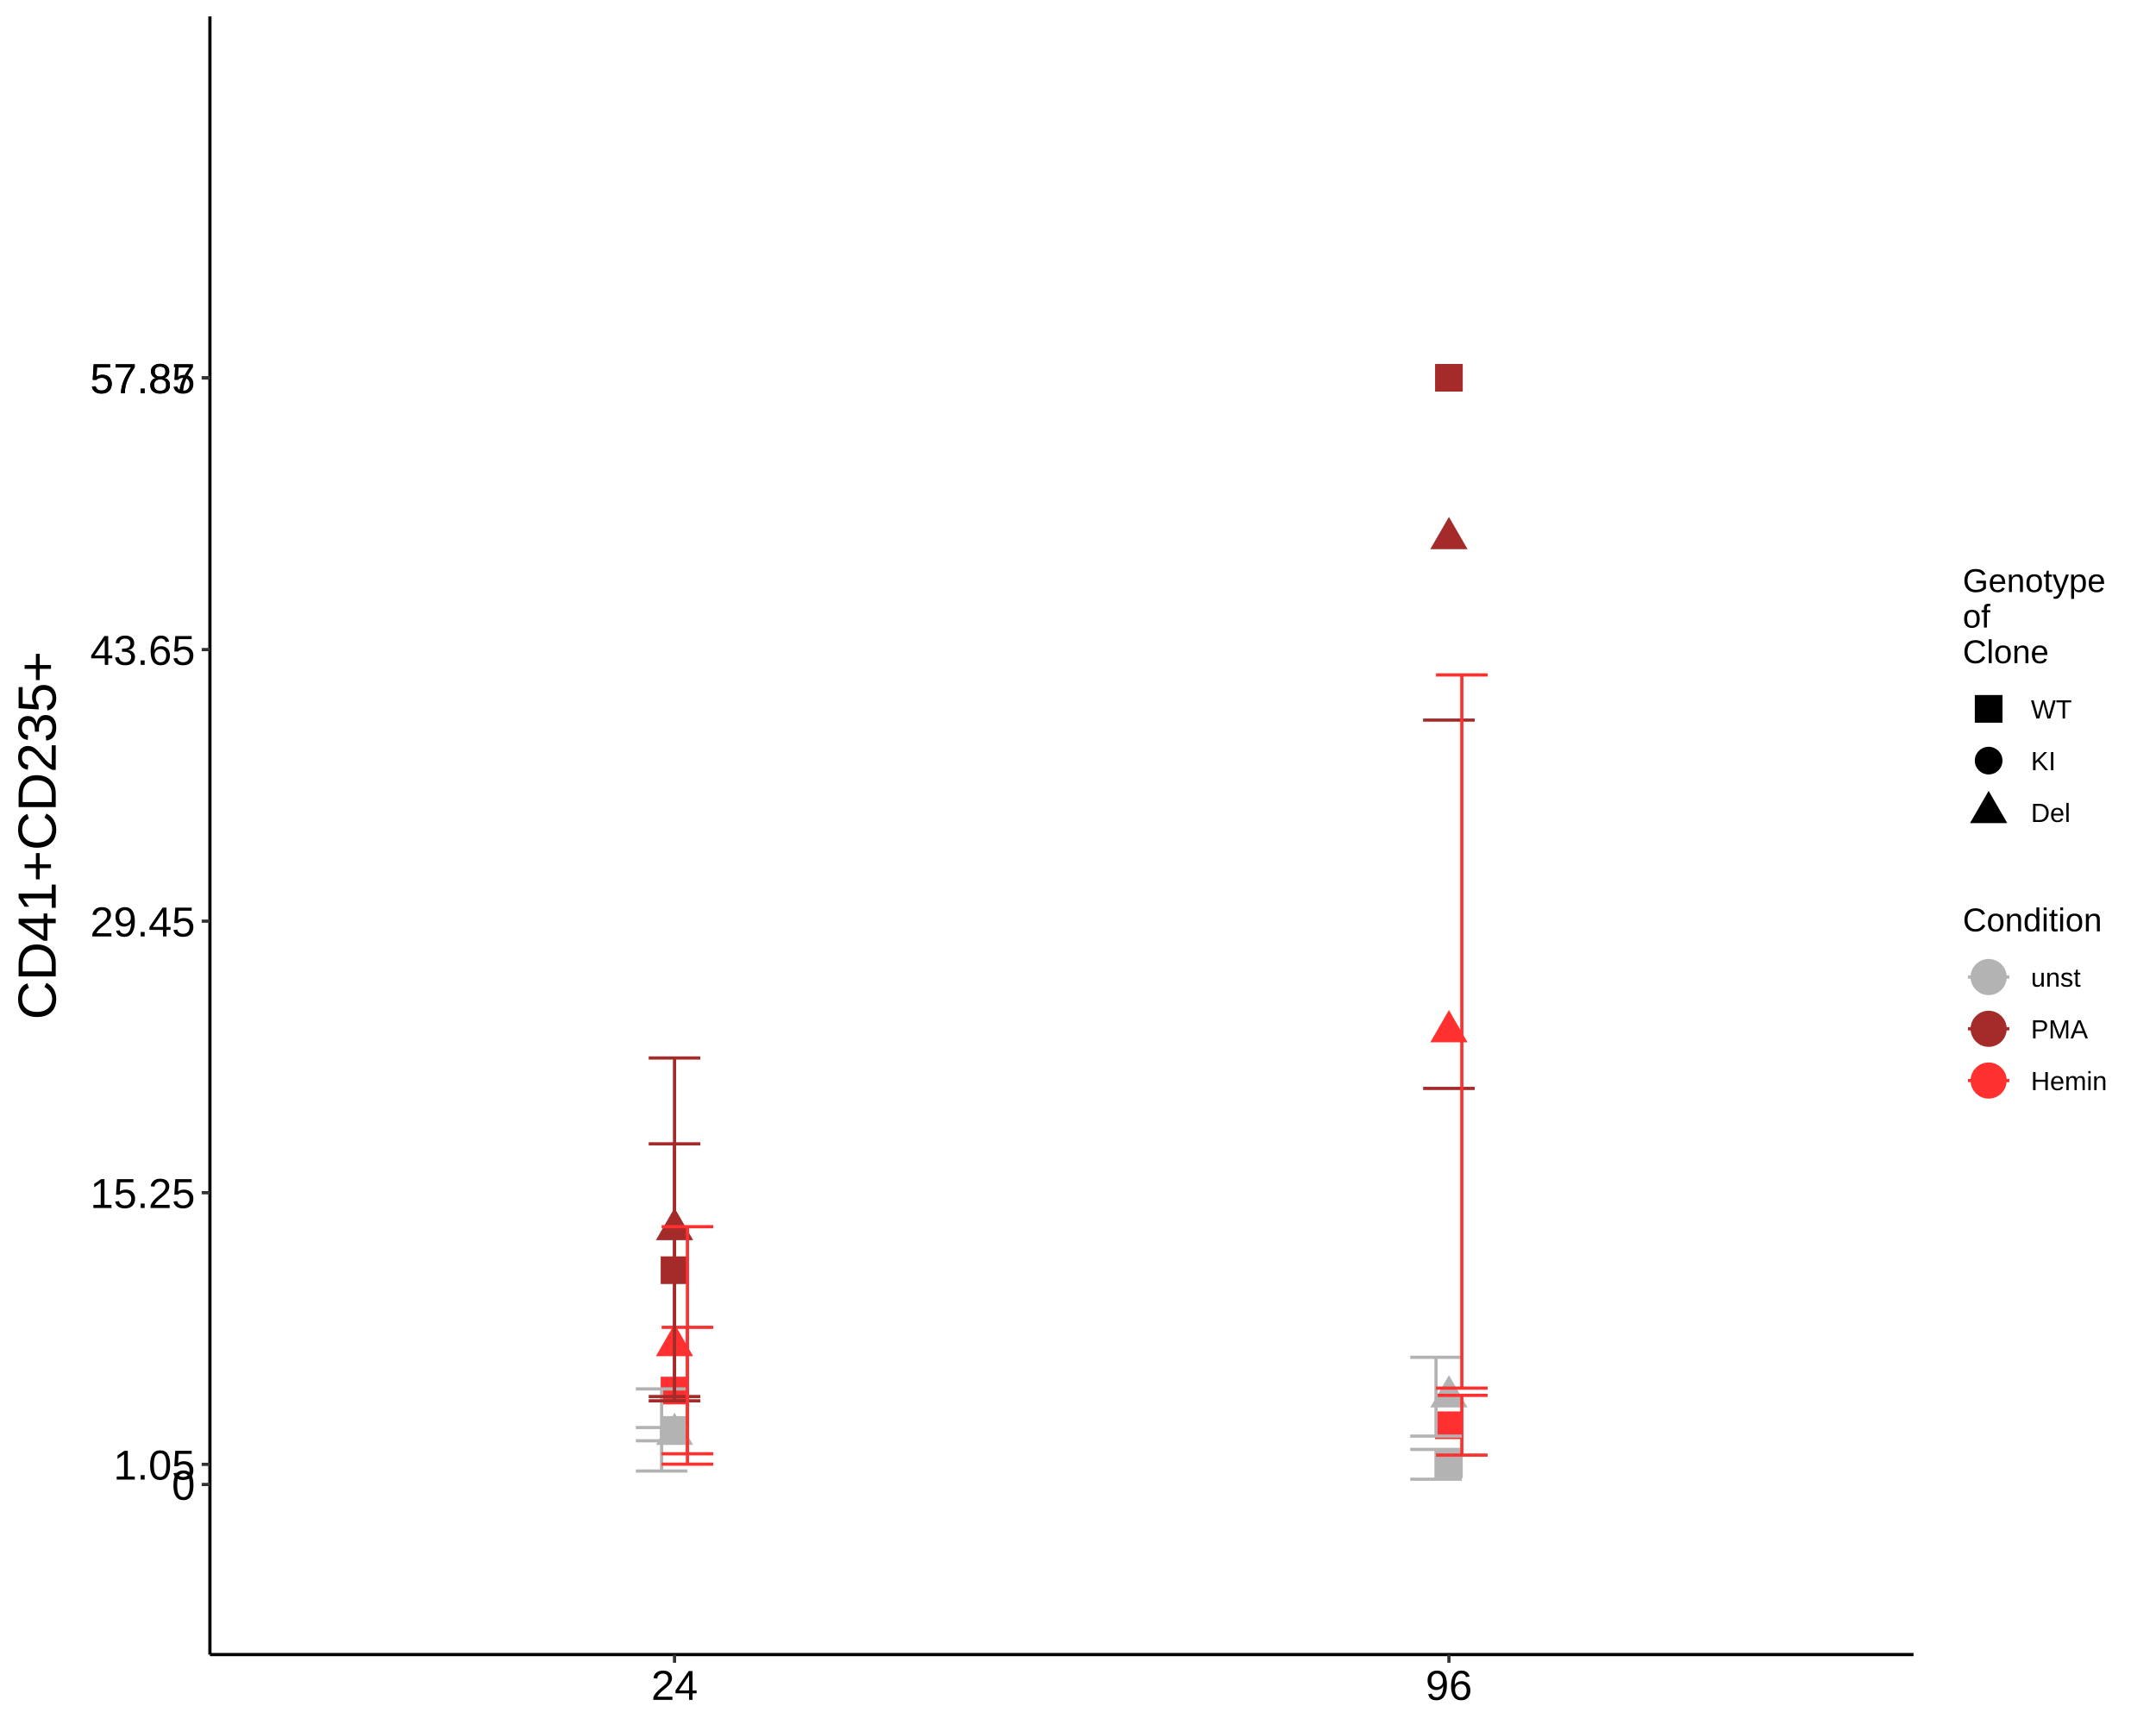
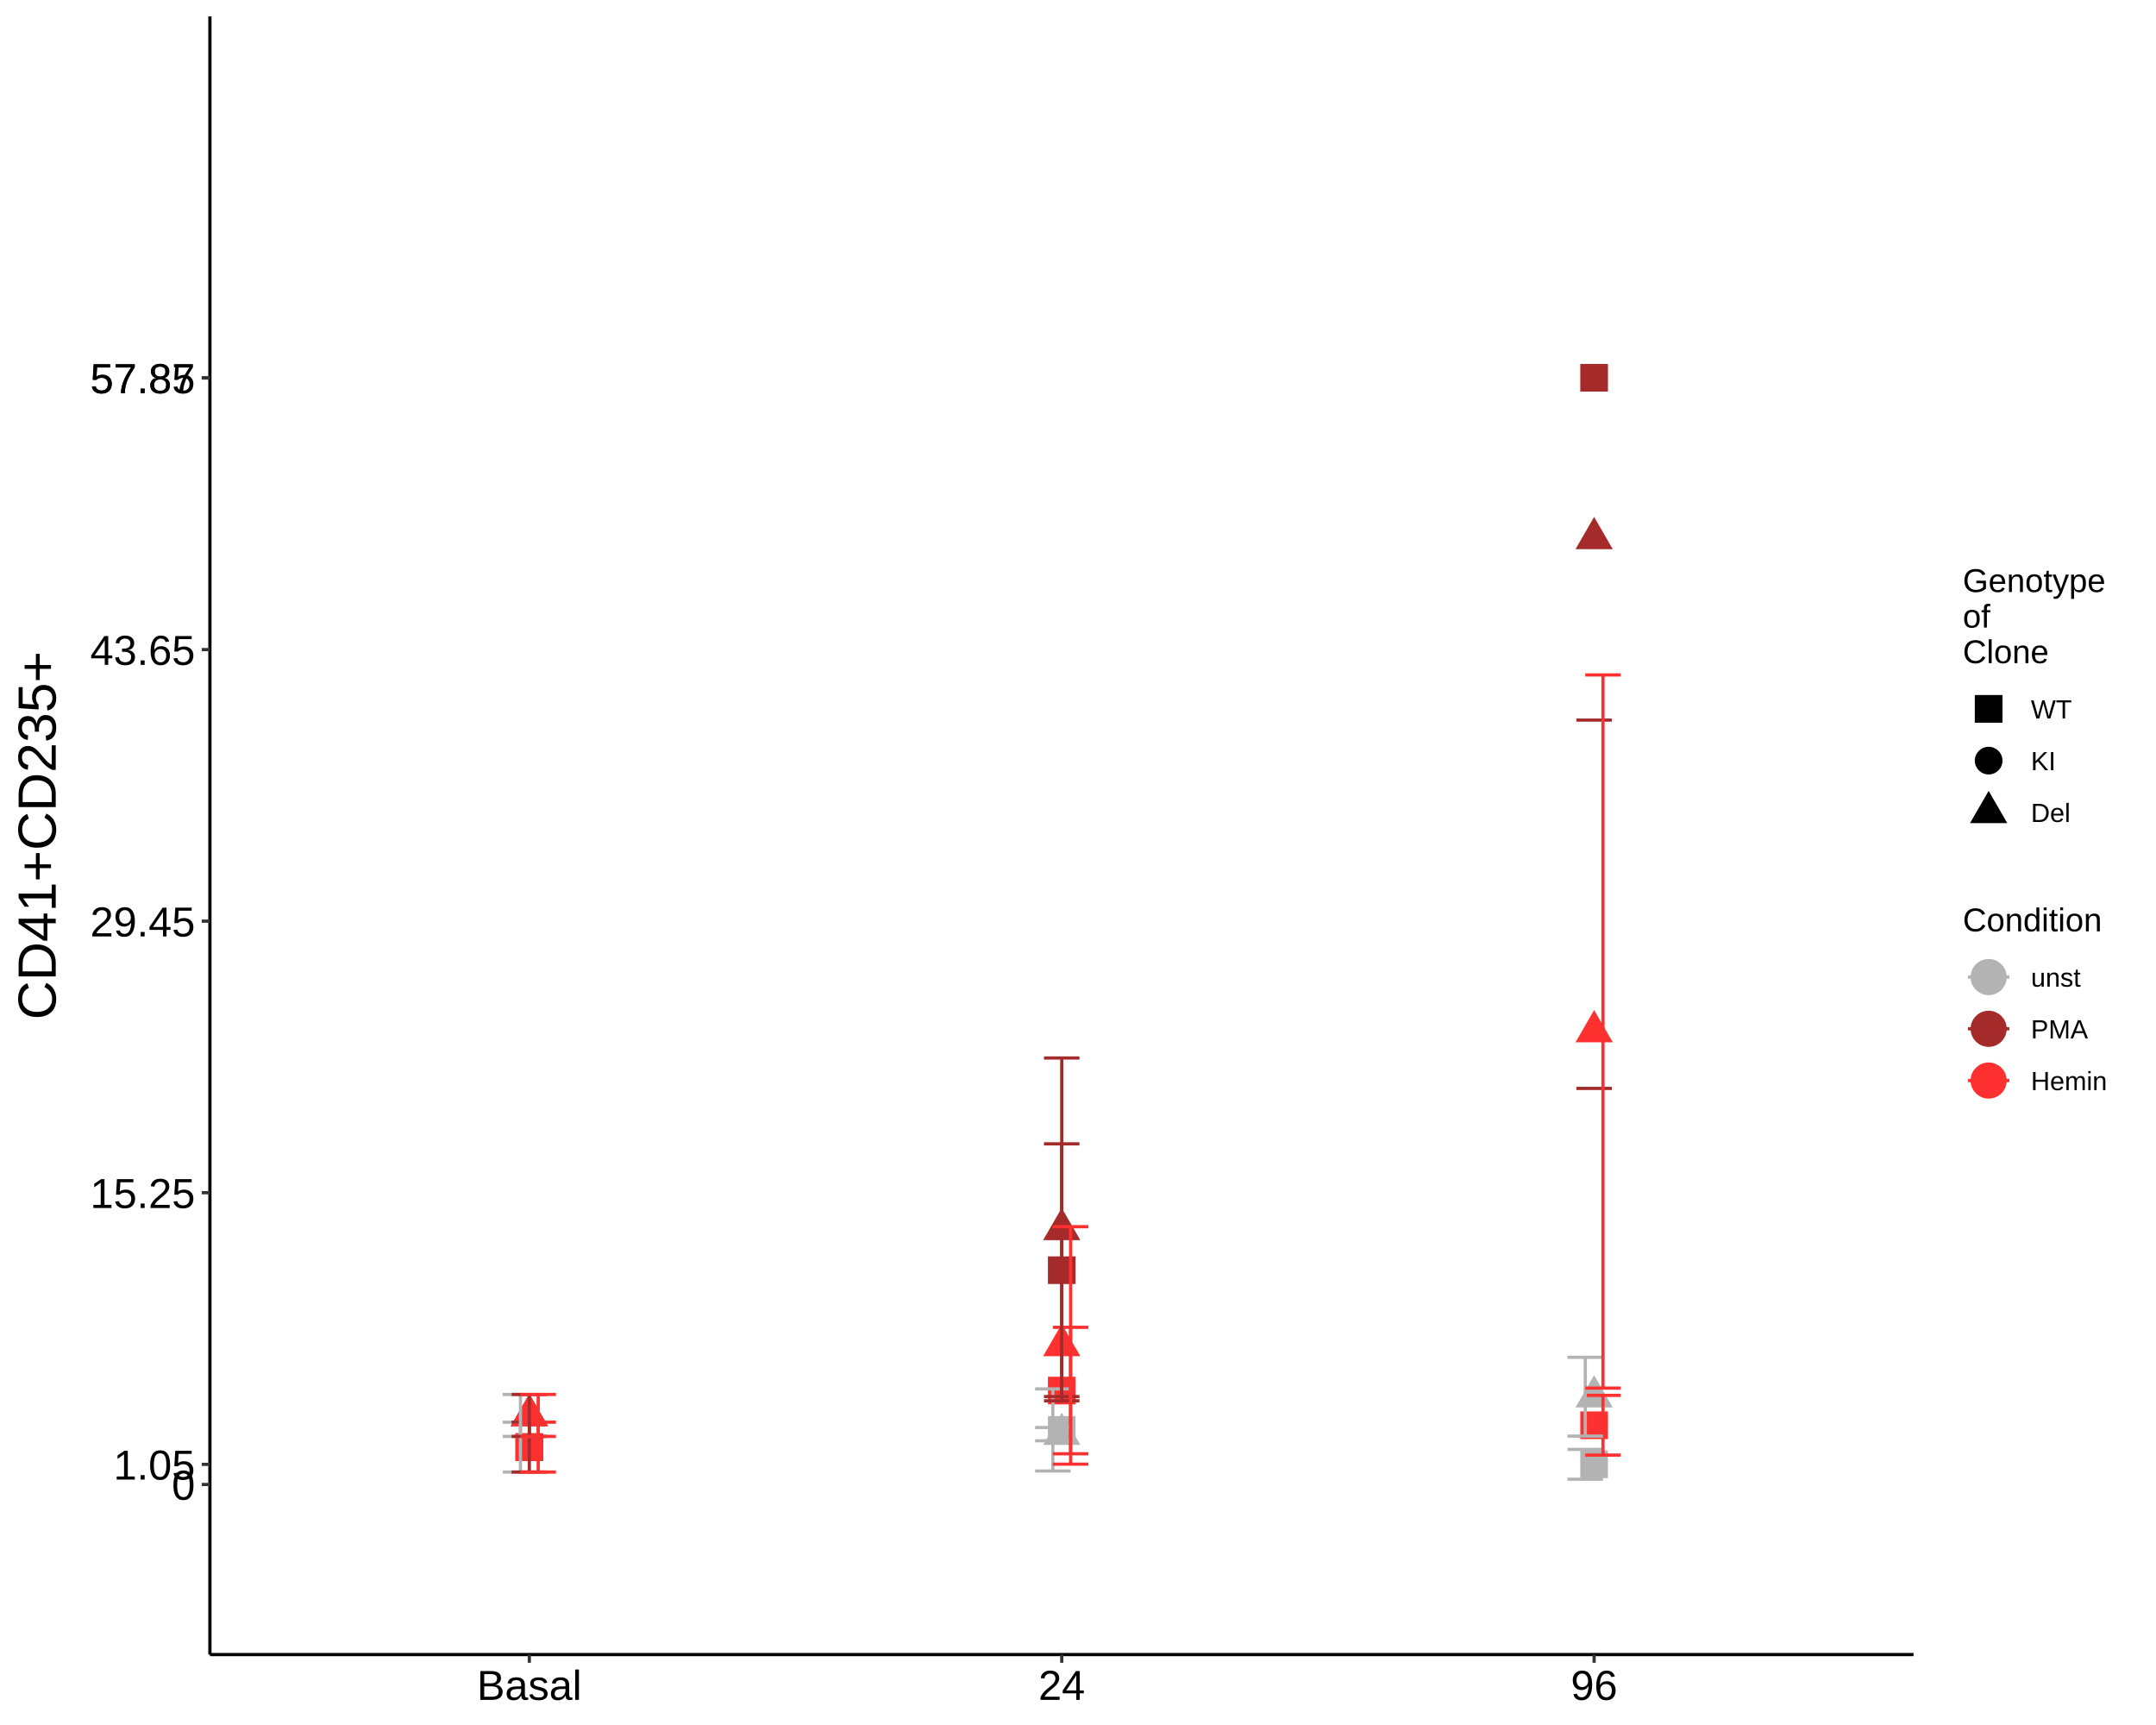
<svg xmlns="http://www.w3.org/2000/svg" class="svglite" width="720.00pt" height="576.00pt" viewBox="0 0 720.00 576.00">
  <defs>
    <style type="text/css">
    .svglite line, .svglite polyline, .svglite polygon, .svglite path, .svglite rect, .svglite circle {
      fill: none;
      stroke: #000000;
      stroke-linecap: round;
      stroke-linejoin: round;
      stroke-miterlimit: 10.00;
    }
  </style>
  </defs>
  <rect width="100%" height="100%" style="stroke: none; fill: #FFFFFF;" />
  <defs>
    <clipPath id="cpMC4wMHw3MjAuMDB8MC4wMHw1NzYuMDA=">
      <rect x="0.00" y="0.00" width="720.00" height="576.00" />
    </clipPath>
  </defs>
  <g clip-path="url(#cpMC4wMHw3MjAuMDB8MC4wMHw1NzYuMDA=)">
    <rect x="0" y="0.00" width="720.00" height="576.00" style="stroke-width: 1.07; stroke: #FFFFFF; fill: #FFFFFF;" />
  </g>
  <defs>
    <clipPath id="cpNzAuMTB8NjM5LjAzfDUuNDh8NTUyLjQ4">
      <rect x="70.10" y="5.48" width="568.94" height="547.00" />
    </clipPath>
  </defs>
  <g clip-path="url(#cpNzAuMTB8NjM5LjAzfDUuNDh8NTUyLjQ4)">
    <rect x="70.10" y="5.48" width="568.94" height="547.00" style="stroke-width: 1.07; stroke: none; fill: #FFFFFF;" />
-     <polygon points="220.64,482.10 229.88,482.10 229.88,472.86 220.64,472.86 " style="stroke-width: 2.83; stroke: none; fill: #B3B3B3;" />
-     <polygon points="479.25,493.57 488.49,493.57 488.49,484.34 479.25,484.34 " style="stroke-width: 2.83; stroke: none; fill: #B3B3B3;" />
-     <polygon points="220.64,428.75 229.88,428.75 229.88,419.52 220.64,419.52 " style="stroke-width: 2.83; stroke: none; fill: #A52A2A;" />
-     <polygon points="479.25,130.75 488.49,130.75 488.49,121.52 479.25,121.52 " style="stroke-width: 2.83; stroke: none; fill: #A52A2A;" />
-     <polygon points="220.64,468.95 229.88,468.95 229.88,459.71 220.64,459.71 " style="stroke-width: 2.83; stroke: none; fill: #FF3030;" />
-     <polygon points="479.25,480.53 488.49,480.53 488.49,471.29 479.25,471.29 " style="stroke-width: 2.83; stroke: none; fill: #FF3030;" />
-     <polygon points="225.26,471.71 231.48,482.48 219.04,482.48 " style="stroke-width: 2.83; stroke: none; fill: #B3B3B3;" />
-     <polygon points="483.87,459.19 490.09,469.96 477.65,469.96 " style="stroke-width: 2.83; stroke: none; fill: #B3B3B3;" />
-     <polygon points="225.26,403.33 231.48,414.10 219.04,414.10 " style="stroke-width: 2.83; stroke: none; fill: #A52A2A;" />
-     <polygon points="483.87,172.60 490.09,183.37 477.65,183.37 " style="stroke-width: 2.83; stroke: none; fill: #A52A2A;" />
-     <polygon points="225.26,442.07 231.48,452.85 219.04,452.85 " style="stroke-width: 2.83; stroke: none; fill: #FF3030;" />
-     <polygon points="483.87,337.26 490.09,348.03 477.65,348.03 " style="stroke-width: 2.83; stroke: none; fill: #FF3030;" />
-     <polyline points="212.33,463.77 229.57,463.77 " style="stroke-width: 1.07; stroke: #B3B3B3; stroke-linecap: butt;" />
-     <polyline points="220.95,463.77 220.95,491.19 " style="stroke-width: 1.07; stroke: #B3B3B3; stroke-linecap: butt;" />
-     <polyline points="212.33,491.19 229.57,491.19 " style="stroke-width: 1.07; stroke: #B3B3B3; stroke-linecap: butt;" />
-     <polyline points="470.94,483.98 488.18,483.98 " style="stroke-width: 1.07; stroke: #B3B3B3; stroke-linecap: butt;" />
-     <polyline points="479.56,483.98 479.56,493.93 " style="stroke-width: 1.07; stroke: #B3B3B3; stroke-linecap: butt;" />
-     <polyline points="470.94,493.93 488.18,493.93 " style="stroke-width: 1.07; stroke: #B3B3B3; stroke-linecap: butt;" />
-     <polyline points="216.64,381.95 233.88,381.95 " style="stroke-width: 1.07; stroke: #A52A2A; stroke-linecap: butt;" />
-     <polyline points="225.26,381.95 225.26,466.33 " style="stroke-width: 1.07; stroke: #A52A2A; stroke-linecap: butt;" />
-     <polyline points="216.64,466.33 233.88,466.33 " style="stroke-width: 1.07; stroke: #A52A2A; stroke-linecap: butt;" />
-     <polyline points="475.25,240.45 492.49,240.45 " style="stroke-width: 1.07; stroke: #A52A2A; stroke-linecap: butt;" />
-     <polyline points="220.95,443.22 238.19,443.22 " style="stroke-width: 1.07; stroke: #FF3030; stroke-linecap: butt;" />
-     <polyline points="229.57,443.22 229.57,485.43 " style="stroke-width: 1.07; stroke: #FF3030; stroke-linecap: butt;" />
-     <polyline points="220.95,485.43 238.19,485.43 " style="stroke-width: 1.07; stroke: #FF3030; stroke-linecap: butt;" />
-     <polyline points="479.56,465.93 496.80,465.93 " style="stroke-width: 1.07; stroke: #FF3030; stroke-linecap: butt;" />
-     <polyline points="488.18,465.93 488.18,485.88 " style="stroke-width: 1.07; stroke: #FF3030; stroke-linecap: butt;" />
-     <polyline points="479.56,485.88 496.80,485.88 " style="stroke-width: 1.07; stroke: #FF3030; stroke-linecap: butt;" />
-     <polyline points="212.33,476.67 229.57,476.67 " style="stroke-width: 1.07; stroke: #B3B3B3; stroke-linecap: butt;" />
-     <polyline points="220.95,476.67 220.95,481.10 " style="stroke-width: 1.07; stroke: #B3B3B3; stroke-linecap: butt;" />
-     <polyline points="212.33,481.10 229.57,481.10 " style="stroke-width: 1.07; stroke: #B3B3B3; stroke-linecap: butt;" />
-     <polyline points="470.94,453.21 488.18,453.21 " style="stroke-width: 1.07; stroke: #B3B3B3; stroke-linecap: butt;" />
-     <polyline points="479.56,453.21 479.56,479.53 " style="stroke-width: 1.07; stroke: #B3B3B3; stroke-linecap: butt;" />
-     <polyline points="470.94,479.53 488.18,479.53 " style="stroke-width: 1.07; stroke: #B3B3B3; stroke-linecap: butt;" />
-     <polyline points="216.64,353.28 233.88,353.28 " style="stroke-width: 1.07; stroke: #A52A2A; stroke-linecap: butt;" />
-     <polyline points="225.26,353.28 225.26,467.75 " style="stroke-width: 1.07; stroke: #A52A2A; stroke-linecap: butt;" />
-     <polyline points="216.64,467.75 233.88,467.75 " style="stroke-width: 1.07; stroke: #A52A2A; stroke-linecap: butt;" />
-     <polyline points="475.25,363.43 492.49,363.43 " style="stroke-width: 1.07; stroke: #A52A2A; stroke-linecap: butt;" />
-     <polyline points="220.95,409.61 238.19,409.61 " style="stroke-width: 1.07; stroke: #FF3030; stroke-linecap: butt;" />
-     <polyline points="229.57,409.61 229.57,488.90 " style="stroke-width: 1.07; stroke: #FF3030; stroke-linecap: butt;" />
-     <polyline points="220.95,488.90 238.19,488.90 " style="stroke-width: 1.07; stroke: #FF3030; stroke-linecap: butt;" />
-     <polyline points="479.56,225.37 496.80,225.37 " style="stroke-width: 1.07; stroke: #FF3030; stroke-linecap: butt;" />
-     <polyline points="488.18,225.37 488.18,463.51 " style="stroke-width: 1.07; stroke: #FF3030; stroke-linecap: butt;" />
-     <polyline points="479.56,463.51 496.80,463.51 " style="stroke-width: 1.07; stroke: #FF3030; stroke-linecap: butt;" />
+     <polygon points="172.15,487.84 181.39,487.84 181.39,478.60 172.15,478.60 " style="stroke-width: 2.83; stroke: none; fill: #B3B3B3;" />
+     <polygon points="349.95,482.10 359.18,482.10 359.18,472.86 349.95,472.86 " style="stroke-width: 2.83; stroke: none; fill: #B3B3B3;" />
+     <polygon points="527.74,493.57 536.98,493.57 536.98,484.34 527.74,484.34 " style="stroke-width: 2.83; stroke: none; fill: #B3B3B3;" />
+     <polygon points="172.15,487.84 181.39,487.84 181.39,478.60 172.15,478.60 " style="stroke-width: 2.83; stroke: none; fill: #A52A2A;" />
+     <polygon points="349.95,428.75 359.18,428.75 359.18,419.52 349.95,419.52 " style="stroke-width: 2.83; stroke: none; fill: #A52A2A;" />
+     <polygon points="527.74,130.75 536.98,130.75 536.98,121.52 527.74,121.52 " style="stroke-width: 2.83; stroke: none; fill: #A52A2A;" />
+     <polygon points="172.15,487.84 181.39,487.84 181.39,478.60 172.15,478.60 " style="stroke-width: 2.83; stroke: none; fill: #FF3030;" />
+     <polygon points="349.95,468.95 359.18,468.95 359.18,459.71 349.95,459.71 " style="stroke-width: 2.83; stroke: none; fill: #FF3030;" />
+     <polygon points="527.74,480.53 536.98,480.53 536.98,471.29 527.74,471.29 " style="stroke-width: 2.83; stroke: none; fill: #FF3030;" />
+     <polygon points="176.77,465.45 182.99,476.22 170.55,476.22 " style="stroke-width: 2.83; stroke: none; fill: #B3B3B3;" />
+     <polygon points="354.57,471.71 360.78,482.48 348.35,482.48 " style="stroke-width: 2.83; stroke: none; fill: #B3B3B3;" />
+     <polygon points="532.36,459.19 538.58,469.96 526.14,469.96 " style="stroke-width: 2.83; stroke: none; fill: #B3B3B3;" />
+     <polygon points="176.77,465.45 182.99,476.22 170.55,476.22 " style="stroke-width: 2.83; stroke: none; fill: #A52A2A;" />
+     <polygon points="354.57,403.33 360.78,414.10 348.35,414.10 " style="stroke-width: 2.83; stroke: none; fill: #A52A2A;" />
+     <polygon points="532.36,172.60 538.58,183.37 526.14,183.37 " style="stroke-width: 2.83; stroke: none; fill: #A52A2A;" />
+     <polygon points="176.77,465.45 182.99,476.22 170.55,476.22 " style="stroke-width: 2.83; stroke: none; fill: #FF3030;" />
+     <polygon points="354.57,442.07 360.78,452.85 348.35,452.85 " style="stroke-width: 2.83; stroke: none; fill: #FF3030;" />
+     <polygon points="532.36,337.26 538.58,348.03 526.14,348.03 " style="stroke-width: 2.83; stroke: none; fill: #FF3030;" />
+     <polyline points="167.88,474.90 179.73,474.90 " style="stroke-width: 1.07; stroke: #B3B3B3; stroke-linecap: butt;" />
+     <polyline points="173.81,474.90 173.81,491.54 " style="stroke-width: 1.07; stroke: #B3B3B3; stroke-linecap: butt;" />
+     <polyline points="167.88,491.54 179.73,491.54 " style="stroke-width: 1.07; stroke: #B3B3B3; stroke-linecap: butt;" />
+     <polyline points="345.68,463.77 357.53,463.77 " style="stroke-width: 1.07; stroke: #B3B3B3; stroke-linecap: butt;" />
+     <polyline points="351.60,463.77 351.60,491.19 " style="stroke-width: 1.07; stroke: #B3B3B3; stroke-linecap: butt;" />
+     <polyline points="345.68,491.19 357.53,491.19 " style="stroke-width: 1.07; stroke: #B3B3B3; stroke-linecap: butt;" />
+     <polyline points="523.47,483.98 535.32,483.98 " style="stroke-width: 1.07; stroke: #B3B3B3; stroke-linecap: butt;" />
+     <polyline points="529.40,483.98 529.40,493.93 " style="stroke-width: 1.07; stroke: #B3B3B3; stroke-linecap: butt;" />
+     <polyline points="523.47,493.93 535.32,493.93 " style="stroke-width: 1.07; stroke: #B3B3B3; stroke-linecap: butt;" />
+     <polyline points="170.85,474.90 182.70,474.90 " style="stroke-width: 1.07; stroke: #A52A2A; stroke-linecap: butt;" />
+     <polyline points="176.77,474.90 176.77,491.54 " style="stroke-width: 1.07; stroke: #A52A2A; stroke-linecap: butt;" />
+     <polyline points="170.85,491.54 182.70,491.54 " style="stroke-width: 1.07; stroke: #A52A2A; stroke-linecap: butt;" />
+     <polyline points="348.64,381.95 360.49,381.95 " style="stroke-width: 1.07; stroke: #A52A2A; stroke-linecap: butt;" />
+     <polyline points="354.57,381.95 354.57,466.33 " style="stroke-width: 1.07; stroke: #A52A2A; stroke-linecap: butt;" />
+     <polyline points="348.64,466.33 360.49,466.33 " style="stroke-width: 1.07; stroke: #A52A2A; stroke-linecap: butt;" />
+     <polyline points="526.43,240.45 538.29,240.45 " style="stroke-width: 1.07; stroke: #A52A2A; stroke-linecap: butt;" />
+     <polyline points="173.81,474.90 185.66,474.90 " style="stroke-width: 1.07; stroke: #FF3030; stroke-linecap: butt;" />
+     <polyline points="179.73,474.90 179.73,491.54 " style="stroke-width: 1.07; stroke: #FF3030; stroke-linecap: butt;" />
+     <polyline points="173.81,491.54 185.66,491.54 " style="stroke-width: 1.07; stroke: #FF3030; stroke-linecap: butt;" />
+     <polyline points="351.60,443.22 363.45,443.22 " style="stroke-width: 1.07; stroke: #FF3030; stroke-linecap: butt;" />
+     <polyline points="357.53,443.22 357.53,485.43 " style="stroke-width: 1.07; stroke: #FF3030; stroke-linecap: butt;" />
+     <polyline points="351.60,485.43 363.45,485.43 " style="stroke-width: 1.07; stroke: #FF3030; stroke-linecap: butt;" />
+     <polyline points="529.40,465.93 541.25,465.93 " style="stroke-width: 1.07; stroke: #FF3030; stroke-linecap: butt;" />
+     <polyline points="535.32,465.93 535.32,485.88 " style="stroke-width: 1.07; stroke: #FF3030; stroke-linecap: butt;" />
+     <polyline points="529.40,485.88 541.25,485.88 " style="stroke-width: 1.07; stroke: #FF3030; stroke-linecap: butt;" />
+     <polyline points="167.88,465.63 179.73,465.63 " style="stroke-width: 1.07; stroke: #B3B3B3; stroke-linecap: butt;" />
+     <polyline points="173.81,465.63 173.81,479.63 " style="stroke-width: 1.07; stroke: #B3B3B3; stroke-linecap: butt;" />
+     <polyline points="167.88,479.63 179.73,479.63 " style="stroke-width: 1.07; stroke: #B3B3B3; stroke-linecap: butt;" />
+     <polyline points="345.68,476.67 357.53,476.67 " style="stroke-width: 1.07; stroke: #B3B3B3; stroke-linecap: butt;" />
+     <polyline points="351.60,476.67 351.60,481.10 " style="stroke-width: 1.07; stroke: #B3B3B3; stroke-linecap: butt;" />
+     <polyline points="345.68,481.10 357.53,481.10 " style="stroke-width: 1.07; stroke: #B3B3B3; stroke-linecap: butt;" />
+     <polyline points="523.47,453.21 535.32,453.21 " style="stroke-width: 1.07; stroke: #B3B3B3; stroke-linecap: butt;" />
+     <polyline points="529.40,453.21 529.40,479.53 " style="stroke-width: 1.07; stroke: #B3B3B3; stroke-linecap: butt;" />
+     <polyline points="523.47,479.53 535.32,479.53 " style="stroke-width: 1.07; stroke: #B3B3B3; stroke-linecap: butt;" />
+     <polyline points="170.85,465.63 182.70,465.63 " style="stroke-width: 1.07; stroke: #A52A2A; stroke-linecap: butt;" />
+     <polyline points="176.77,465.63 176.77,479.63 " style="stroke-width: 1.07; stroke: #A52A2A; stroke-linecap: butt;" />
+     <polyline points="170.85,479.63 182.70,479.63 " style="stroke-width: 1.07; stroke: #A52A2A; stroke-linecap: butt;" />
+     <polyline points="348.64,353.28 360.49,353.28 " style="stroke-width: 1.07; stroke: #A52A2A; stroke-linecap: butt;" />
+     <polyline points="354.57,353.28 354.57,467.75 " style="stroke-width: 1.07; stroke: #A52A2A; stroke-linecap: butt;" />
+     <polyline points="348.64,467.75 360.49,467.75 " style="stroke-width: 1.07; stroke: #A52A2A; stroke-linecap: butt;" />
+     <polyline points="526.43,363.43 538.29,363.43 " style="stroke-width: 1.07; stroke: #A52A2A; stroke-linecap: butt;" />
+     <polyline points="173.81,465.63 185.66,465.63 " style="stroke-width: 1.07; stroke: #FF3030; stroke-linecap: butt;" />
+     <polyline points="179.73,465.63 179.73,479.63 " style="stroke-width: 1.07; stroke: #FF3030; stroke-linecap: butt;" />
+     <polyline points="173.81,479.63 185.66,479.63 " style="stroke-width: 1.07; stroke: #FF3030; stroke-linecap: butt;" />
+     <polyline points="351.60,409.61 363.45,409.61 " style="stroke-width: 1.07; stroke: #FF3030; stroke-linecap: butt;" />
+     <polyline points="357.53,409.61 357.53,488.90 " style="stroke-width: 1.07; stroke: #FF3030; stroke-linecap: butt;" />
+     <polyline points="351.60,488.90 363.45,488.90 " style="stroke-width: 1.07; stroke: #FF3030; stroke-linecap: butt;" />
+     <polyline points="529.40,225.37 541.25,225.37 " style="stroke-width: 1.07; stroke: #FF3030; stroke-linecap: butt;" />
+     <polyline points="535.32,225.37 535.32,463.51 " style="stroke-width: 1.07; stroke: #FF3030; stroke-linecap: butt;" />
+     <polyline points="529.40,463.51 541.25,463.51 " style="stroke-width: 1.07; stroke: #FF3030; stroke-linecap: butt;" />
  </g>
  <g clip-path="url(#cpMC4wMHw3MjAuMDB8MC4wMHw1NzYuMDA=)">
    <polyline points="70.10,552.48 70.10,5.48 " style="stroke-width: 1.07; stroke-linecap: butt;" />
    <text x="65.16" y="500.78" text-anchor="end" style="font-size: 14.00px; font-family: Arimo;" textLength="8.91px" lengthAdjust="spacingAndGlyphs">0</text>
    <text x="65.16" y="494.06" text-anchor="end" style="font-size: 14.00px; font-family: Arimo;" textLength="31.17px" lengthAdjust="spacingAndGlyphs">1.05</text>
    <text x="65.16" y="403.37" text-anchor="end" style="font-size: 14.00px; font-family: Arimo;" textLength="40.08px" lengthAdjust="spacingAndGlyphs">15.25</text>
    <text x="65.16" y="312.69" text-anchor="end" style="font-size: 14.00px; font-family: Arimo;" textLength="40.08px" lengthAdjust="spacingAndGlyphs">29.45</text>
    <text x="65.16" y="222.01" text-anchor="end" style="font-size: 14.00px; font-family: Arimo;" textLength="40.08px" lengthAdjust="spacingAndGlyphs">43.65</text>
    <text x="65.16" y="131.32" text-anchor="end" style="font-size: 14.00px; font-family: Arimo;" textLength="40.08px" lengthAdjust="spacingAndGlyphs">57.85</text>
    <text x="65.16" y="131.24" text-anchor="end" style="font-size: 14.00px; font-family: Arimo;" textLength="40.08px" lengthAdjust="spacingAndGlyphs">57.87</text>
    <polyline points="67.36,495.68 70.10,495.68 " style="stroke-width: 1.07; stroke: #333333; stroke-linecap: butt;" />
    <polyline points="67.36,488.96 70.10,488.96 " style="stroke-width: 1.07; stroke: #333333; stroke-linecap: butt;" />
    <polyline points="67.36,398.27 70.10,398.27 " style="stroke-width: 1.07; stroke: #333333; stroke-linecap: butt;" />
    <polyline points="67.36,307.59 70.10,307.59 " style="stroke-width: 1.07; stroke: #333333; stroke-linecap: butt;" />
    <polyline points="67.36,216.90 70.10,216.90 " style="stroke-width: 1.07; stroke: #333333; stroke-linecap: butt;" />
    <polyline points="67.36,126.22 70.10,126.22 " style="stroke-width: 1.07; stroke: #333333; stroke-linecap: butt;" />
    <polyline points="67.36,126.14 70.10,126.14 " style="stroke-width: 1.07; stroke: #333333; stroke-linecap: butt;" />
    <polyline points="70.10,552.48 639.03,552.48 " style="stroke-width: 1.07; stroke-linecap: butt;" />
-     <polyline points="225.26,555.22 225.26,552.48 " style="stroke-width: 1.07; stroke: #333333; stroke-linecap: butt;" />
-     <polyline points="483.87,555.22 483.87,552.48 " style="stroke-width: 1.07; stroke: #333333; stroke-linecap: butt;" />
-     <text x="225.26" y="567.61" text-anchor="middle" style="font-size: 14.00px; font-family: Arimo;" textLength="17.81px" lengthAdjust="spacingAndGlyphs">24</text>
-     <text x="483.87" y="567.61" text-anchor="middle" style="font-size: 14.00px; font-family: Arimo;" textLength="17.81px" lengthAdjust="spacingAndGlyphs">96</text>
+     <polyline points="176.77,555.22 176.77,552.48 " style="stroke-width: 1.07; stroke: #333333; stroke-linecap: butt;" />
+     <polyline points="354.57,555.22 354.57,552.48 " style="stroke-width: 1.07; stroke: #333333; stroke-linecap: butt;" />
+     <polyline points="532.36,555.22 532.36,552.48 " style="stroke-width: 1.07; stroke: #333333; stroke-linecap: butt;" />
+     <text x="176.77" y="567.61" text-anchor="middle" style="font-size: 14.00px; font-family: Arimo;" textLength="37.94px" lengthAdjust="spacingAndGlyphs">Basal</text>
+     <text x="354.57" y="567.61" text-anchor="middle" style="font-size: 14.00px; font-family: Arimo;" textLength="17.81px" lengthAdjust="spacingAndGlyphs">24</text>
+     <text x="532.36" y="567.61" text-anchor="middle" style="font-size: 14.00px; font-family: Arimo;" textLength="17.81px" lengthAdjust="spacingAndGlyphs">96</text>
    <text transform="translate(18.61,278.98) rotate(-90)" text-anchor="middle" style="font-size: 18.00px; font-family: Arimo;" textLength="140.31px" lengthAdjust="spacingAndGlyphs">CD41+CD235+</text>
    <rect x="649.99" y="183.03" width="64.53" height="102.35" style="stroke-width: 1.07; stroke: none; fill: #FFFFFF;" />
    <text x="655.47" y="197.68" style="font-size: 11.00px; font-family: Arimo;" textLength="53.57px" lengthAdjust="spacingAndGlyphs">Genotype</text>
    <text x="655.47" y="209.56" style="font-size: 11.00px; font-family: Arimo;" textLength="10.61px" lengthAdjust="spacingAndGlyphs">of</text>
    <text x="655.47" y="221.44" style="font-size: 11.00px; font-family: Arimo;" textLength="31.21px" lengthAdjust="spacingAndGlyphs">Clone</text>
    <polygon points="659.49,241.32 668.73,241.32 668.73,232.08 659.49,232.08 " style="stroke-width: 2.83; stroke: none; fill: #000000;" />
    <circle cx="664.11" cy="253.98" r="4.62" style="stroke-width: 2.83; stroke: none; fill: #000000;" />
    <polygon points="664.11,264.08 670.33,274.85 657.89,274.85 " style="stroke-width: 2.83; stroke: none; fill: #000000;" />
    <text x="678.23" y="239.91" style="font-size: 8.80px; font-family: Arimo;" textLength="14.07px" lengthAdjust="spacingAndGlyphs">WT</text>
    <text x="678.23" y="257.19" style="font-size: 8.80px; font-family: Arimo;" textLength="8.36px" lengthAdjust="spacingAndGlyphs">KI</text>
    <text x="678.23" y="274.47" style="font-size: 8.80px; font-family: Arimo;" textLength="14.64px" lengthAdjust="spacingAndGlyphs">Del</text>
    <rect x="649.99" y="296.34" width="63.46" height="78.59" style="stroke-width: 1.07; stroke: none; fill: #FFFFFF;" />
    <text x="655.47" y="310.98" style="font-size: 11.00px; font-family: Arimo;" textLength="52.50px" lengthAdjust="spacingAndGlyphs">Condition</text>
    <circle cx="664.11" cy="326.25" r="4.62" style="stroke-width: 2.83; stroke: #B3B3B3; fill: #B3B3B3;" />
    <line x1="657.20" y1="326.25" x2="671.03" y2="326.25" style="stroke-width: 1.07; stroke: #B3B3B3; stroke-linecap: butt;" />
    <circle cx="664.11" cy="343.53" r="4.62" style="stroke-width: 2.83; stroke: #A52A2A; fill: #A52A2A;" />
    <line x1="657.20" y1="343.53" x2="671.03" y2="343.53" style="stroke-width: 1.07; stroke: #A52A2A; stroke-linecap: butt;" />
    <circle cx="664.11" cy="360.81" r="4.62" style="stroke-width: 2.83; stroke: #FF3030; fill: #FF3030;" />
    <line x1="657.20" y1="360.81" x2="671.03" y2="360.81" style="stroke-width: 1.07; stroke: #FF3030; stroke-linecap: butt;" />
    <text x="678.23" y="329.46" style="font-size: 8.80px; font-family: Arimo;" textLength="19.18px" lengthAdjust="spacingAndGlyphs">unst</text>
    <text x="678.23" y="346.74" style="font-size: 8.80px; font-family: Arimo;" textLength="18.91px" lengthAdjust="spacingAndGlyphs">PMA</text>
    <text x="678.23" y="364.02" style="font-size: 8.80px; font-family: Arimo;" textLength="28.62px" lengthAdjust="spacingAndGlyphs">Hemin</text>
  </g>
</svg>
